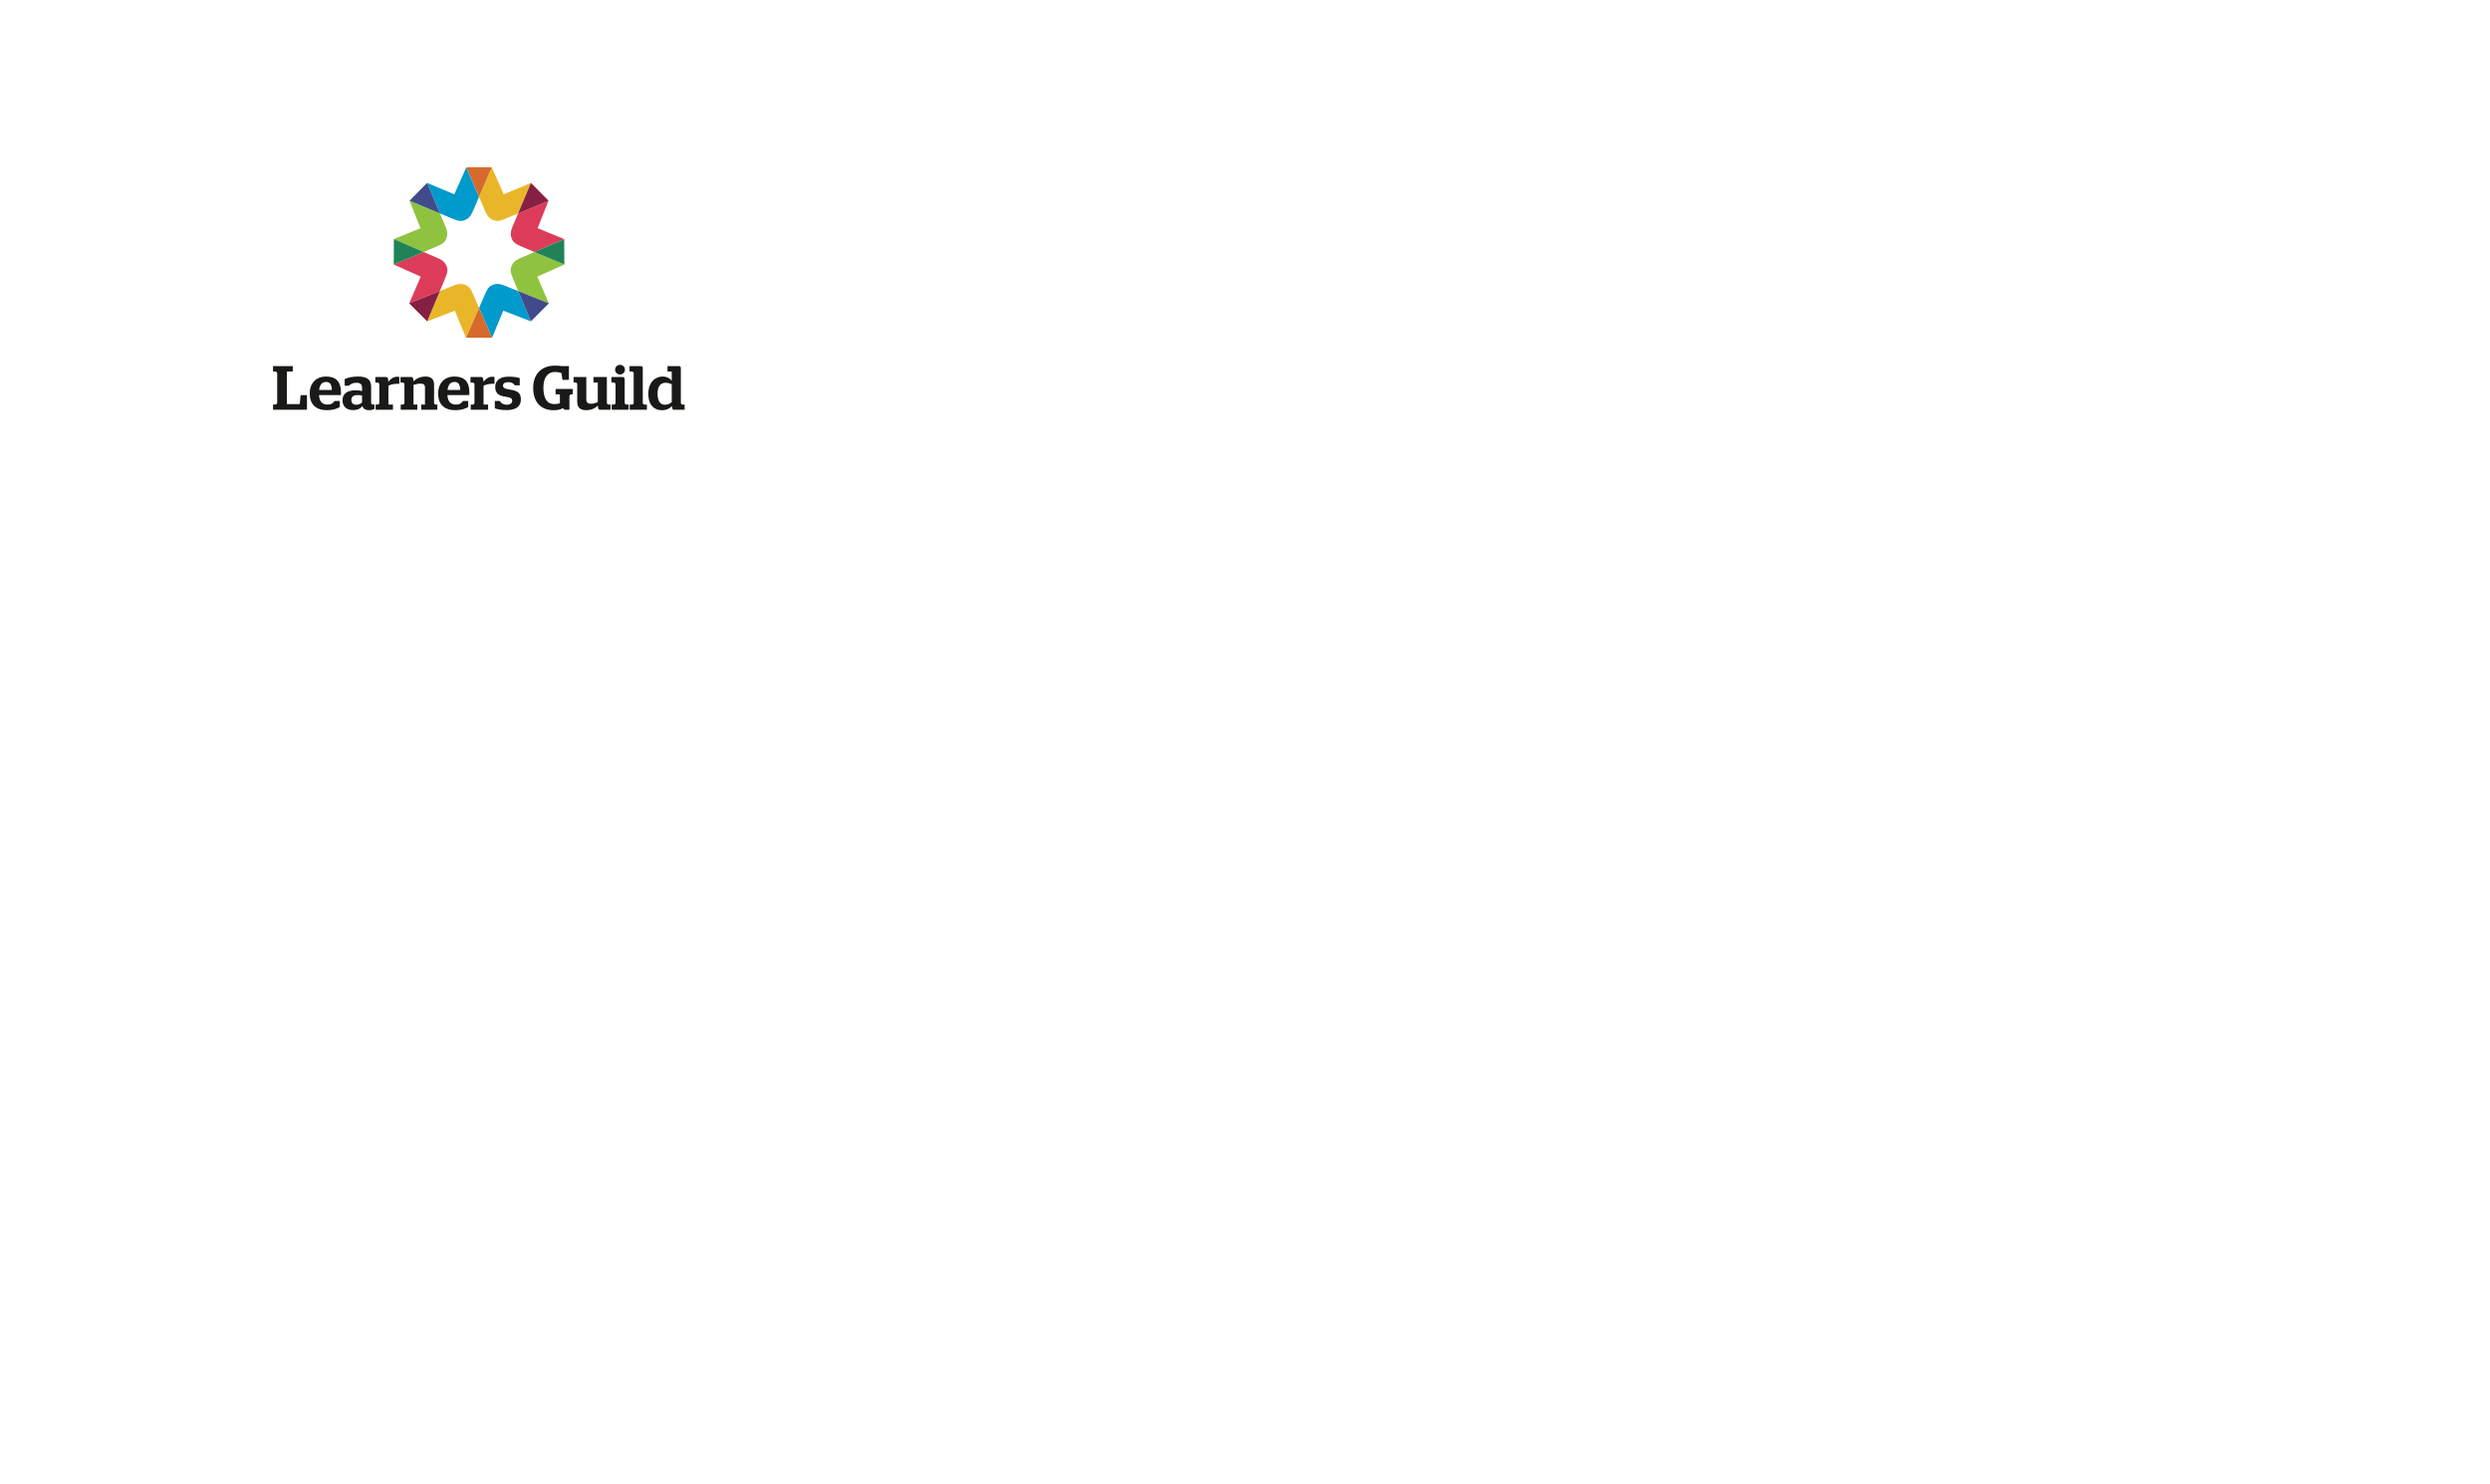
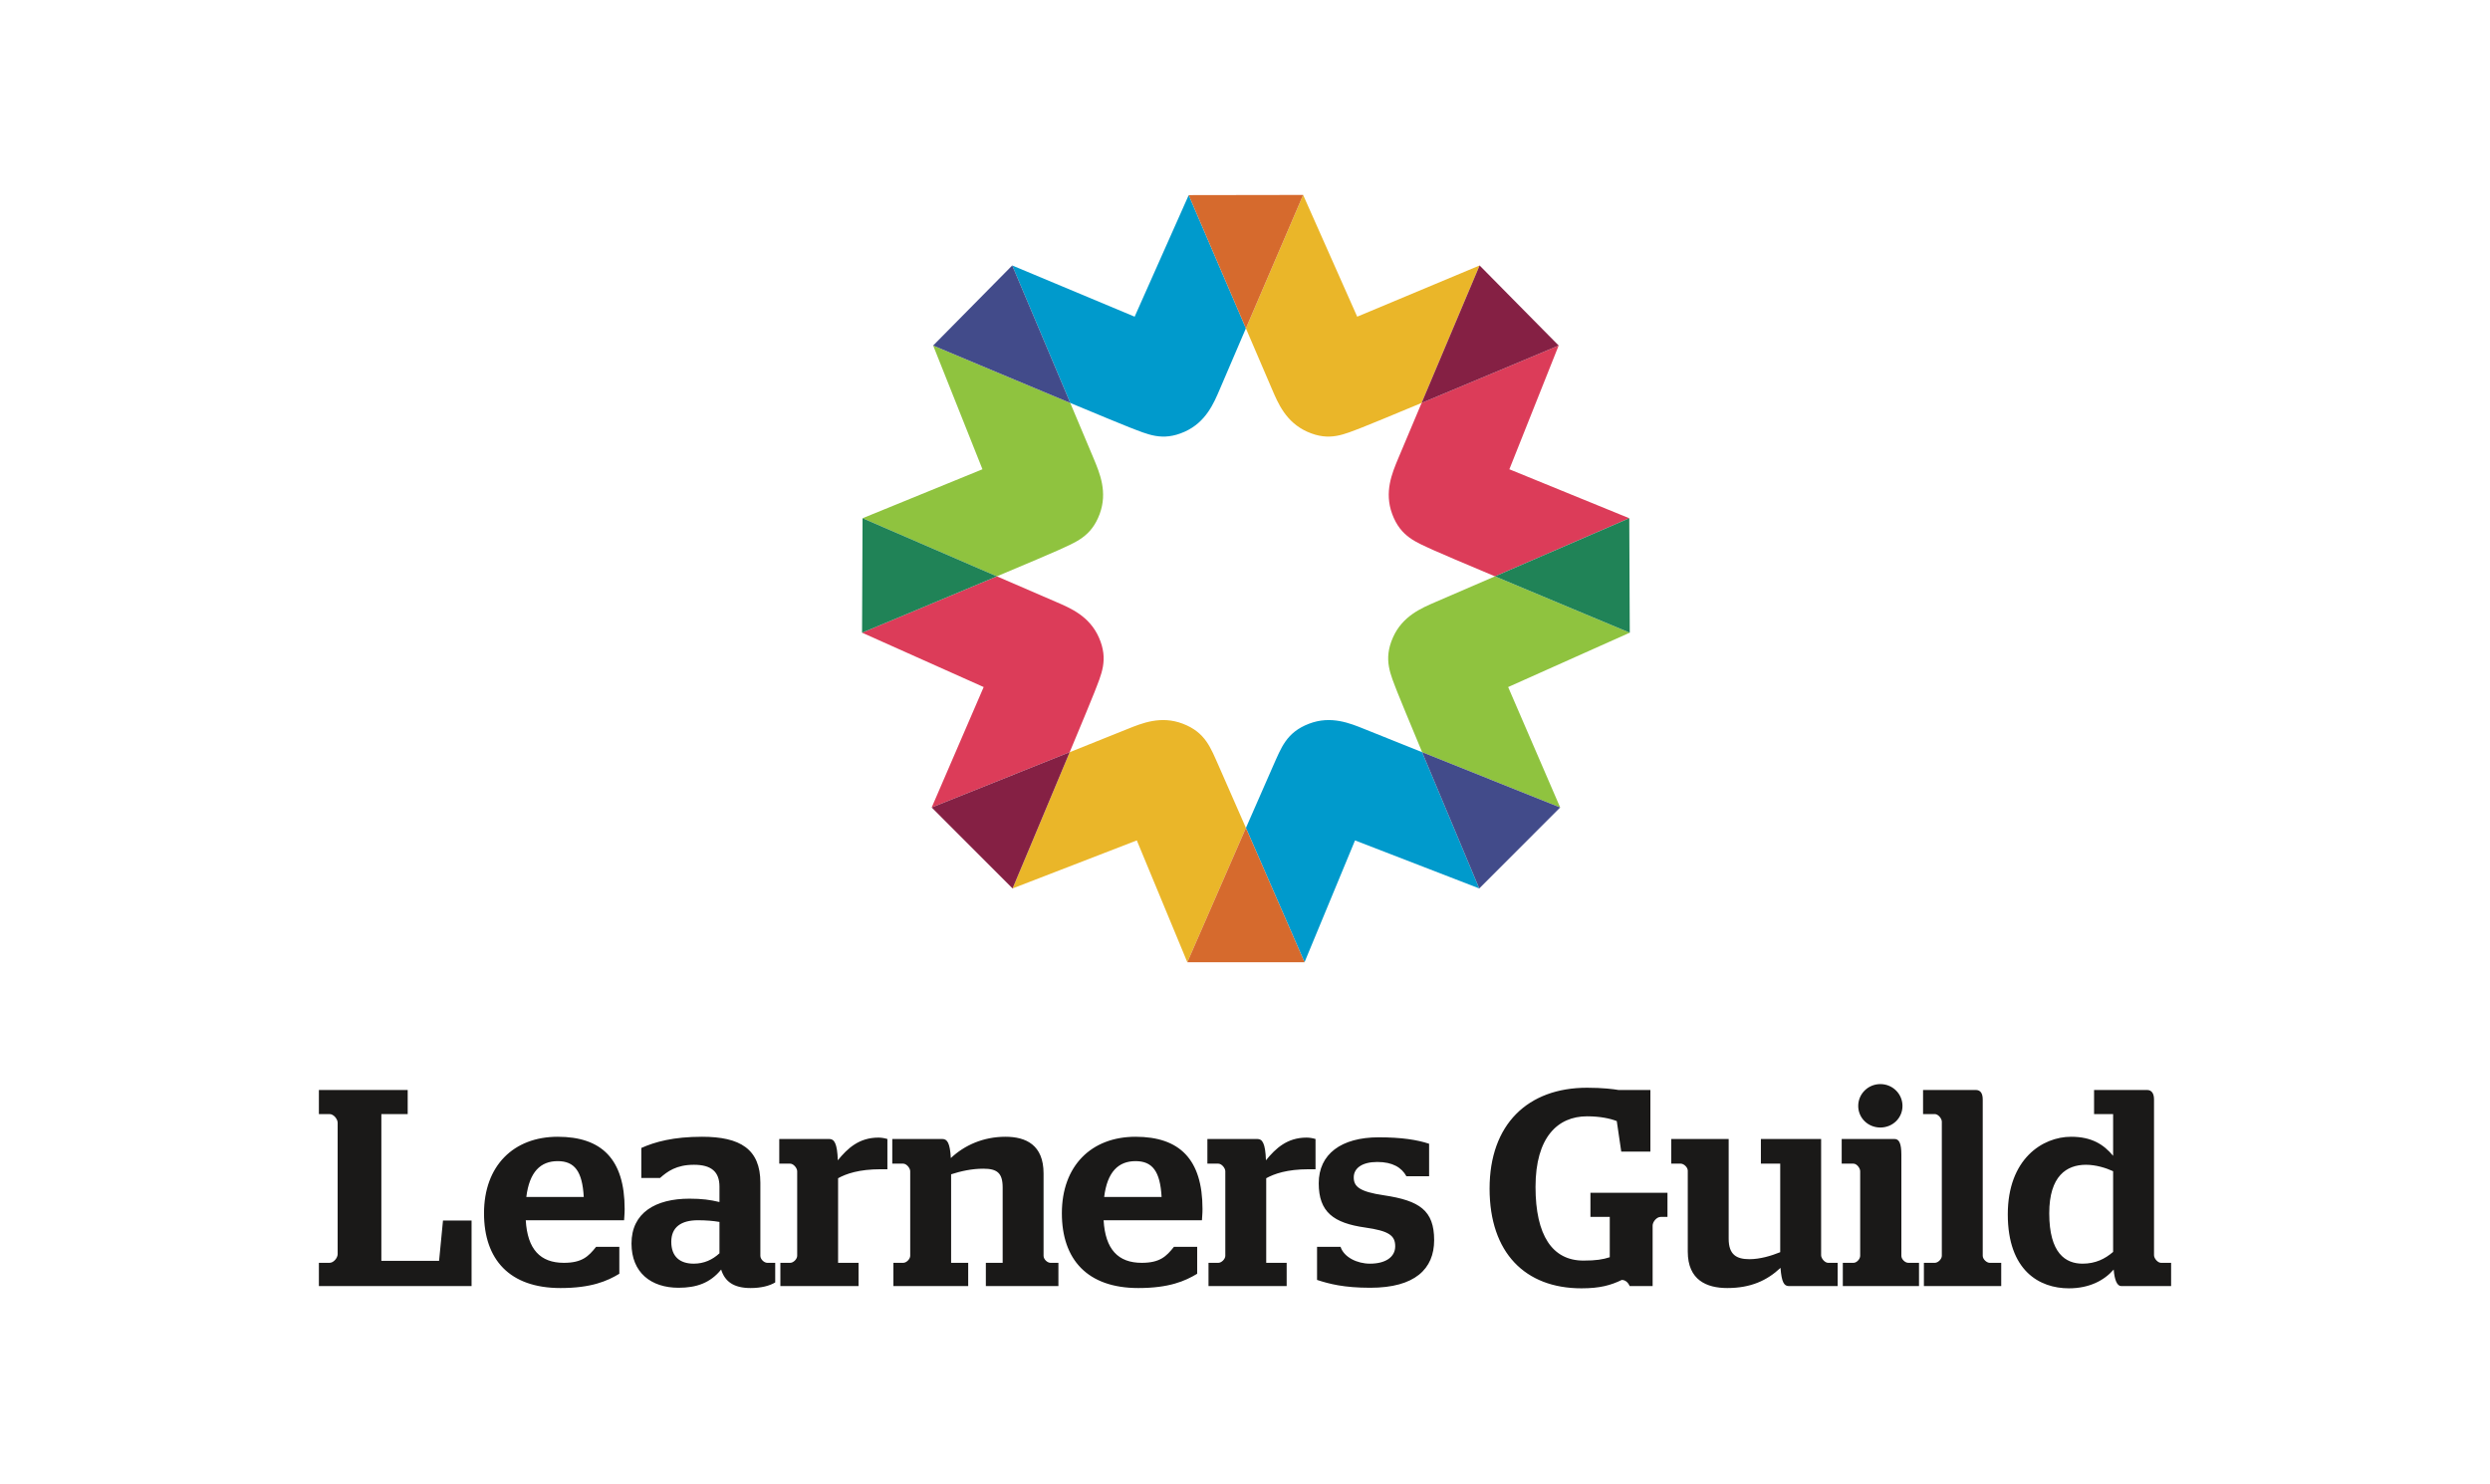
- <svg xmlns="http://www.w3.org/2000/svg" width="2048px" height="1220px" viewBox="0 0 2048 1220" version="1.1">
-   <defs />
-   <g id="Logo" stroke="none" stroke-width="1" fill="none" fill-rule="evenodd">
-     <g id="learners-guild-logo-color">
-       <g id="Vertical-logo-Color" transform="translate(224, 137)">
-         <g>
-           <path d="M0.563,200 L28.47,200 L28.47,188.018 L23.247,188.018 L22.53,195.392 L11.982,195.392 L11.982,168.56 L16.795,168.56 L16.795,164.156 L0.563,164.156 L0.563,168.56 L2.509,168.56 C3.277,168.56 3.994,169.482 3.994,170.147 L3.994,194.163 C3.994,194.828 3.277,195.75 2.509,195.75 L0.563,195.75 L0.563,200 Z M56.348,187.967 C56.348,187.711 56.45,186.84 56.45,185.919 C56.45,176.804 52.251,172.708 44.212,172.708 C36.122,172.708 30.745,178.033 30.745,186.687 C30.745,195.136 35.405,200.358 44.724,200.358 C50.357,200.358 53.275,199.078 55.477,197.747 L55.477,192.831 L51.227,192.831 C49.845,194.572 48.667,195.75 45.339,195.75 C41.037,195.75 38.682,193.292 38.375,187.967 L56.348,187.967 Z M44.212,177.163 C47.284,177.163 48.718,179.006 48.974,183.717 L38.477,183.717 C39.04,179.108 41.088,177.163 44.212,177.163 Z M66.303,200.307 C69.581,200.307 72.09,199.437 74.087,196.979 C74.752,199.13 76.34,200.358 79.463,200.358 C81.409,200.358 82.945,199.949 83.969,199.334 L83.969,195.75 L82.535,195.75 C81.921,195.75 81.255,195.084 81.255,194.47 L81.255,181.105 C81.255,174.961 77.569,172.708 70.605,172.708 C65.382,172.708 62.002,173.629 59.493,174.756 L59.493,180.235 L62.924,180.235 C64.255,179.057 65.894,177.828 69.12,177.828 C72.294,177.828 73.779,179.108 73.779,181.822 L73.779,184.638 C72.09,184.229 70.553,184.024 68.3,184.024 C62.105,184.024 57.701,186.584 57.701,192.217 C57.701,197.542 61.285,200.307 66.303,200.307 Z M69.068,195.904 C66.559,195.904 64.972,194.623 64.972,191.91 C64.972,189.196 66.815,187.967 69.837,187.967 C71.27,187.967 72.602,188.069 73.779,188.274 L73.779,194.009 C72.499,195.187 70.963,195.904 69.068,195.904 Z M84.913,200 L99.199,200 L99.199,195.75 L95.461,195.75 L95.461,180.286 C96.946,179.467 99.301,178.647 103.193,178.647 L104.473,178.647 L104.473,173.117 C103.961,172.964 103.398,172.861 102.835,172.861 C99.301,172.861 97.202,174.807 95.41,177.009 C95.307,173.885 94.744,173.117 93.874,173.117 L84.708,173.117 L84.708,177.623 L86.705,177.623 C87.319,177.623 87.985,178.443 87.985,179.006 L87.985,194.47 C87.985,195.033 87.319,195.75 86.705,195.75 L84.913,195.75 L84.913,200 Z M105.571,200 L119.242,200 L119.242,195.75 L116.119,195.75 L116.119,179.569 C117.86,179.006 119.857,178.545 122.007,178.545 C124.516,178.545 125.54,179.313 125.54,181.976 L125.54,195.75 L122.468,195.75 L122.468,200 L135.73,200 L135.73,195.75 L134.297,195.75 C133.682,195.75 133.016,195.084 133.016,194.47 L133.016,179.416 C133.016,174.193 129.791,172.708 126.053,172.708 C122.007,172.708 118.577,174.244 116.068,176.599 C115.914,173.834 115.402,173.117 114.531,173.117 L105.366,173.117 L105.366,177.623 L107.363,177.623 C107.977,177.623 108.643,178.443 108.643,179.006 L108.643,194.47 C108.643,195.033 107.977,195.75 107.363,195.75 L105.571,195.75 L105.571,200 Z M161.964,187.967 C161.964,187.711 162.067,186.84 162.067,185.919 C162.067,176.804 157.868,172.708 149.829,172.708 C141.738,172.708 136.362,178.033 136.362,186.687 C136.362,195.136 141.021,200.358 150.341,200.358 C155.973,200.358 158.892,199.078 161.094,197.747 L161.094,192.831 L156.844,192.831 C155.461,194.572 154.283,195.75 150.955,195.75 C146.654,195.75 144.298,193.292 143.991,187.967 L161.964,187.967 Z M149.829,177.163 C152.901,177.163 154.335,179.006 154.591,183.717 L144.094,183.717 C144.657,179.108 146.705,177.163 149.829,177.163 Z M163.164,200 L177.45,200 L177.45,195.75 L173.712,195.75 L173.712,180.286 C175.197,179.467 177.553,178.647 181.444,178.647 L182.724,178.647 L182.724,173.117 C182.212,172.964 181.649,172.861 181.086,172.861 C177.553,172.861 175.453,174.807 173.661,177.009 C173.559,173.885 172.995,173.117 172.125,173.117 L162.959,173.117 L162.959,177.623 L164.956,177.623 C165.571,177.623 166.236,178.443 166.236,179.006 L166.236,194.47 C166.236,195.033 165.571,195.75 164.956,195.75 L163.164,195.75 L163.164,200 Z M192.731,200.307 C200.873,200.307 204.406,196.876 204.406,191.602 C204.406,186.175 201.743,184.382 195.24,183.41 C190.683,182.744 189.71,181.771 189.71,180.132 C189.71,178.443 191.246,177.316 194.011,177.316 C196.828,177.316 198.466,178.34 199.337,179.928 L203.484,179.928 L203.484,173.988 C201.334,173.271 198.466,172.81 194.267,172.81 C187.406,172.81 183.31,175.882 183.31,181.208 C183.31,186.482 186.023,188.479 191.81,189.298 C196.111,189.913 197.289,190.732 197.289,192.729 C197.289,194.675 195.548,195.904 192.68,195.904 C190.325,195.904 187.918,194.726 187.304,192.831 L183.002,192.831 L183.002,198.873 C185.204,199.59 187.867,200.307 192.731,200.307 Z M231.333,200.41 C234.712,200.41 236.709,199.846 238.706,198.873 C239.73,198.873 240.14,200 240.14,200 L244.339,200 L244.339,188.94 C244.339,188.274 245.056,187.352 245.824,187.352 L247.053,187.352 L247.053,182.949 L232.971,182.949 L232.971,187.352 L236.504,187.352 L236.504,194.726 C235.224,195.136 233.995,195.34 231.691,195.34 C226.007,195.34 222.935,190.732 222.935,181.873 C222.935,172.81 226.98,168.97 232.357,168.97 C234.763,168.97 236.607,169.379 237.785,169.84 L238.604,175.422 L243.929,175.422 L243.929,164.156 L238.092,164.156 C237.221,164.003 235.224,163.747 232.357,163.747 C221.501,163.747 214.537,170.455 214.537,182.181 C214.537,193.907 221.04,200.41 231.333,200.41 Z M257.981,200.358 C262.283,200.358 265.252,198.976 267.71,196.672 C267.915,199.334 268.376,200 269.246,200 L278.156,200 L278.156,195.75 L276.415,195.75 C275.801,195.75 275.135,194.931 275.135,194.367 L275.135,173.117 L264.126,173.117 L264.126,177.623 L267.659,177.623 L267.659,193.804 C266.021,194.47 263.972,195.084 262.027,195.084 C259.671,195.084 258.237,194.265 258.237,191.346 L258.237,173.117 L247.74,173.117 L247.74,177.623 L249.481,177.623 C250.045,177.623 250.761,178.289 250.761,178.903 L250.761,193.702 C250.761,198.925 254.243,200.358 257.981,200.358 Z M279.1,200 L293.028,200 L293.028,195.75 L291.082,195.75 C290.467,195.75 289.802,195.084 289.802,194.47 L289.802,175.985 C289.802,173.937 289.392,173.117 288.573,173.117 L278.895,173.117 L278.895,177.623 L281.046,177.623 C281.66,177.623 282.275,178.443 282.275,179.006 L282.275,194.47 C282.275,195.033 281.66,195.75 281.046,195.75 L279.1,195.75 L279.1,200 Z M285.961,171.018 C288.214,171.018 290.007,169.277 290.007,167.075 C290.007,164.873 288.214,163.081 285.961,163.081 C283.708,163.081 281.916,164.873 281.916,167.075 C281.916,169.277 283.708,171.018 285.961,171.018 Z M293.92,200 L308.053,200 L308.053,195.75 L305.953,195.75 C305.39,195.75 304.673,195.084 304.673,194.47 L304.673,165.897 C304.673,164.771 304.264,164.156 303.393,164.156 L293.767,164.156 L293.767,168.56 L295.917,168.56 C296.532,168.56 297.197,169.379 297.197,169.943 L297.197,194.47 C297.197,195.033 296.532,195.75 295.917,195.75 L293.92,195.75 L293.92,200 Z M320.415,200.41 C324.153,200.41 326.867,198.976 328.608,196.979 C328.762,198.873 329.222,200 329.991,200 L339.105,200 L339.105,195.75 L337.262,195.75 C336.647,195.75 335.982,194.931 335.982,194.367 L335.982,165.897 C335.982,164.822 335.572,164.156 334.701,164.156 L325.024,164.156 L325.024,168.56 L328.506,168.56 L328.506,176.19 C326.765,174.09 324.563,172.708 320.825,172.708 C315.602,172.708 309.252,176.753 309.252,186.891 C309.252,197.184 315.039,200.41 320.415,200.41 Z M322.924,195.904 C319.852,195.904 316.831,194.06 316.831,186.687 C316.831,179.876 320.006,177.828 323.539,177.828 C325.331,177.828 327.174,178.391 328.506,179.006 L328.506,193.753 C327.021,195.033 325.28,195.904 322.924,195.904 Z" id="Learners-Guild" fill="#1A1918" />
-           <g id="Group-33" transform="translate(99, 0)">
-             <g id="Group-2">
-               <path d="M81.713,140.812 L90.943,118.54 L113.65,127.319 C113.65,127.319 107.635,113.004 103.211,102.416 C97.858,100.269 93.524,98.534 92.641,98.178 C90.014,97.121 86.551,95.683 82.553,97.207 C78.361,98.802 77.443,101.665 75.988,104.885 C75.524,105.921 73.471,110.602 71.004,116.257 C75.617,126.829 81.713,140.812 81.713,140.812" id="Fill-1" fill="#009ACC" />
-               <path d="M141.16,80.571 C141.16,80.571 127.08,74.708 116.527,70.272 C111.045,72.642 106.572,74.576 105.67,74.961 C103.078,76.08 99.613,77.527 97.881,81.437 C96.06,85.538 97.447,88.205 98.705,91.506 C99.105,92.536 100.951,96.987 103.211,102.417 C113.812,106.663 128.441,112.521 128.441,112.521 L118.931,90.509 L141.16,80.571 Z" id="Fill-3" fill="#8FC33F" />
-               <path d="M113.65,127.318 L128.441,112.521 C128.441,112.521 113.812,106.663 103.211,102.417 C107.634,113.004 113.65,127.318 113.65,127.318" id="Fill-5" fill="#424B8A" />
-               <path d="M98.809,48.795 C97.723,51.412 96.252,54.859 97.735,58.873 C99.289,63.083 102.141,64.029 105.35,65.515 C106.366,65.99 110.955,67.931 116.528,70.273 C126.965,65.756 141.071,59.654 141.071,59.654 L119.153,50.704 L128.164,28.086 C128.164,28.086 113.729,34.154 103.114,38.58 C100.922,43.765 99.17,47.929 98.809,48.795" id="Fill-7" fill="#DC3C59" />
-               <path d="M141.16,80.571 L141.07,59.654 C141.07,59.654 126.965,65.756 116.527,70.272 C127.08,74.708 141.16,80.571 141.16,80.571" id="Fill-9" fill="#208357" />
-               <path d="M75.756,36.03 C76.871,38.636 78.309,42.098 82.217,43.844 C86.309,45.674 88.983,44.295 92.285,43.041 C93.311,42.65 97.719,40.827 103.113,38.58 C107.526,28.099 113.715,13.452 113.715,13.452 L91.342,22.812 L81.461,0.561 C81.461,0.561 75.481,14.503 70.998,24.943 C73.402,30.533 75.371,35.122 75.756,36.03" id="Fill-11" fill="#EAB629" />
-               <path d="M128.164,28.086 L113.715,13.452 C113.715,13.452 107.525,28.1 103.113,38.58 C113.728,34.154 128.164,28.086 128.164,28.086" id="Fill-13" fill="#852044" />
-               <path d="M60.293,140.812 C60.293,140.812 66.385,126.829 71.004,116.257 C68.531,110.602 66.482,105.921 66.014,104.885 C64.563,101.665 63.645,98.802 59.455,97.207 C55.453,95.683 51.992,97.121 49.361,98.178 C48.479,98.534 44.15,100.269 38.791,102.416 C34.373,113.004 28.352,127.319 28.352,127.319 L51.061,118.54 L60.293,140.812 Z" id="Fill-15" fill="#EAB629" />
-               <path d="M43.297,91.506 C44.561,88.205 45.942,85.538 44.125,81.438 C42.389,77.527 38.928,76.08 36.328,74.961 C35.43,74.576 30.957,72.643 25.481,70.273 C14.928,74.708 0.842,80.571 0.842,80.571 L23.07,90.509 L13.567,112.522 C13.567,112.522 28.193,106.663 38.791,102.417 C41.057,96.987 42.902,92.536 43.297,91.506" id="Fill-17" fill="#DC3C59" />
-               <path d="M13.566,112.522 L28.351,127.319 C28.351,127.319 34.373,113.004 38.791,102.418 C28.193,106.663 13.566,112.522 13.566,112.522" id="Fill-19" fill="#852044" />
-               <path d="M36.658,65.515 C39.867,64.03 42.715,63.083 44.273,58.873 C45.754,54.86 44.279,51.412 43.197,48.795 C42.832,47.929 41.08,43.765 38.894,38.58 C28.277,34.155 13.838,28.086 13.838,28.086 L22.849,50.704 L0.931,59.655 C0.931,59.655 15.037,65.756 25.48,70.273 C31.051,67.931 35.637,65.991 36.658,65.515" id="Fill-21" fill="#8FC33F" />
-               <path d="M0.932,59.654 L0.842,80.571 C0.842,80.571 14.928,74.708 25.481,70.272 C15.037,65.756 0.932,59.654 0.932,59.654" id="Fill-23" fill="#208357" />
-               <path d="M49.717,43.041 C53.024,44.295 55.694,45.674 59.791,43.845 C63.699,42.099 65.131,38.637 66.246,36.03 C66.635,35.122 68.606,30.534 70.998,24.943 C66.522,14.514 60.545,0.594 60.545,0.594 L50.664,22.812 L28.287,13.452 C28.287,13.452 34.473,28.1 38.895,38.58 C44.289,40.827 48.696,42.65 49.717,43.041" id="Fill-25" fill="#009ACC" />
-               <path d="M81.461,0.561 L60.545,0.594 C60.545,0.594 66.522,14.514 70.998,24.944 C75.481,14.502 81.461,0.561 81.461,0.561" id="Fill-27" fill="#D66A2D" />
-               <path d="M28.287,13.452 L13.838,28.086 C13.838,28.086 28.277,34.154 38.894,38.58 C34.473,28.099 28.287,13.452 28.287,13.452" id="Fill-29" fill="#424B8A" />
-               <path d="M71.004,116.258 C66.385,126.829 60.293,140.813 60.293,140.813 L81.713,140.813 C81.713,140.813 75.617,126.829 71.004,116.258" id="Fill-31" fill="#D66A2D" />
-             </g>
-           </g>
-         </g>
-       </g>
+ <svg xmlns="http://www.w3.org/2000/svg" version="1.1" x="0" y="0" width="2048" height="1220" viewBox="0, 0, 2048, 1220">
+   <g id="Logo">
+     <path d="M262.281,1057.815 L387.862,1057.815 L387.862,1003.896 L364.358,1003.896 L361.133,1037.077 L313.665,1037.077 L313.665,916.335 L335.325,916.335 L335.325,896.519 L262.281,896.519 L262.281,916.335 L271.037,916.335 C274.493,916.335 277.719,920.483 277.719,923.479 L277.719,1031.547 C277.719,1034.542 274.493,1038.69 271.037,1038.69 L262.281,1038.69 L262.281,1057.815 z M513.311,1003.666 C513.311,1002.514 513.771,998.596 513.771,994.449 C513.771,953.434 494.877,935 458.7,935 C422.294,935 398.099,958.964 398.099,997.905 C398.099,1035.925 419.068,1059.428 461.005,1059.428 C486.351,1059.428 499.485,1053.667 509.393,1047.677 L509.393,1025.556 L490.268,1025.556 C484.047,1033.39 478.747,1038.69 463.77,1038.69 C444.414,1038.69 433.815,1027.63 432.432,1003.666 L513.311,1003.666 z M458.7,955.047 C472.526,955.047 478.978,963.342 480.13,984.541 L432.893,984.541 C435.428,963.803 444.645,955.047 458.7,955.047 z M558.112,1059.198 C572.859,1059.198 584.149,1055.281 593.136,1044.22 C596.131,1053.898 603.275,1059.428 617.33,1059.428 C626.086,1059.428 632.999,1057.585 637.608,1054.82 L637.608,1038.69 L631.156,1038.69 C628.391,1038.69 625.395,1035.695 625.395,1032.929 L625.395,972.789 C625.395,945.138 608.805,935 577.467,935 C553.964,935 538.756,939.147 527.465,944.217 L527.465,968.872 L542.904,968.872 C548.895,963.572 556.268,958.042 570.785,958.042 C585.071,958.042 591.753,963.803 591.753,976.015 L591.753,988.688 C584.149,986.845 577.237,985.923 567.098,985.923 C539.217,985.923 519.401,997.444 519.401,1022.791 C519.401,1046.755 535.53,1059.198 558.112,1059.198 z M570.555,1039.381 C559.264,1039.381 552.121,1033.621 552.121,1021.408 C552.121,1009.196 560.416,1003.666 574.011,1003.666 C580.463,1003.666 586.454,1004.127 591.753,1005.048 L591.753,1030.856 C585.993,1036.155 579.08,1039.381 570.555,1039.381 z M641.854,1057.815 L706.142,1057.815 L706.142,1038.69 L689.321,1038.69 L689.321,969.102 C696.004,965.416 706.603,961.729 724.115,961.729 L729.876,961.729 L729.876,936.843 C727.572,936.152 725.037,935.691 722.502,935.691 C706.603,935.691 697.156,944.447 689.091,954.355 C688.63,940.299 686.095,936.843 682.178,936.843 L640.933,936.843 L640.933,957.12 L649.919,957.12 C652.684,957.12 655.68,960.807 655.68,963.342 L655.68,1032.929 C655.68,1035.464 652.684,1038.69 649.919,1038.69 L641.854,1038.69 L641.854,1057.815 z M734.814,1057.815 L796.337,1057.815 L796.337,1038.69 L782.281,1038.69 L782.281,965.876 C790.115,963.342 799.102,961.268 808.779,961.268 C820.07,961.268 824.679,964.724 824.679,976.706 L824.679,1038.69 L810.853,1038.69 L810.853,1057.815 L870.533,1057.815 L870.533,1038.69 L864.081,1038.69 C861.316,1038.69 858.32,1035.695 858.32,1032.929 L858.32,965.185 C858.32,941.682 843.804,935 826.983,935 C808.779,935 793.341,941.912 782.05,952.512 C781.359,940.069 779.055,936.843 775.138,936.843 L733.892,936.843 L733.892,957.12 L742.878,957.12 C745.644,957.12 748.639,960.807 748.639,963.342 L748.639,1032.929 C748.639,1035.464 745.644,1038.69 742.878,1038.69 L734.814,1038.69 L734.814,1057.815 z M988.585,1003.666 C988.585,1002.514 989.046,998.596 989.046,994.449 C989.046,953.434 970.151,935 933.975,935 C897.568,935 873.374,958.964 873.374,997.905 C873.374,1035.925 894.342,1059.428 936.279,1059.428 C961.626,1059.428 974.76,1053.667 984.668,1047.677 L984.668,1025.556 L965.543,1025.556 C959.322,1033.39 954.022,1038.69 939.044,1038.69 C919.689,1038.69 909.089,1027.63 907.707,1003.666 L988.585,1003.666 z M933.975,955.047 C947.8,955.047 954.252,963.342 955.404,984.541 L908.168,984.541 C910.702,963.803 919.919,955.047 933.975,955.047 z M993.984,1057.815 L1058.272,1057.815 L1058.272,1038.69 L1041.451,1038.69 L1041.451,969.102 C1048.133,965.416 1058.733,961.729 1076.245,961.729 L1082.005,961.729 L1082.005,936.843 C1079.701,936.152 1077.167,935.691 1074.632,935.691 C1058.733,935.691 1049.286,944.447 1041.221,954.355 C1040.76,940.299 1038.225,936.843 1034.308,936.843 L993.062,936.843 L993.062,957.12 L1002.049,957.12 C1004.814,957.12 1007.809,960.807 1007.809,963.342 L1007.809,1032.929 C1007.809,1035.464 1004.814,1038.69 1002.049,1038.69 L993.984,1038.69 L993.984,1057.815 z M1127.037,1059.198 C1163.674,1059.198 1179.573,1043.759 1179.573,1020.026 C1179.573,995.601 1167.591,987.536 1138.328,983.158 C1117.82,980.163 1113.442,975.785 1113.442,968.411 C1113.442,960.807 1120.355,955.738 1132.798,955.738 C1145.471,955.738 1152.844,960.346 1156.762,967.489 L1175.426,967.489 L1175.426,940.76 C1165.748,937.534 1152.844,935.461 1133.95,935.461 C1103.073,935.461 1084.639,949.286 1084.639,973.25 C1084.639,996.983 1096.852,1005.97 1122.889,1009.657 C1142.245,1012.422 1147.545,1016.109 1147.545,1025.095 C1147.545,1033.851 1139.71,1039.381 1126.807,1039.381 C1116.207,1039.381 1105.377,1034.082 1102.612,1025.556 L1083.257,1025.556 L1083.257,1052.746 C1093.165,1055.972 1105.147,1059.198 1127.037,1059.198 z M1300.744,1059.659 C1315.951,1059.659 1324.938,1057.124 1333.924,1052.746 C1338.533,1052.746 1340.376,1057.815 1340.376,1057.815 L1359.271,1057.815 L1359.271,1008.044 C1359.271,1005.048 1362.497,1000.901 1365.953,1000.901 L1371.483,1000.901 L1371.483,981.084 L1308.117,981.084 L1308.117,1000.901 L1324.016,1000.901 L1324.016,1034.082 C1318.256,1035.925 1312.725,1036.847 1302.356,1036.847 C1276.78,1036.847 1262.954,1016.109 1262.954,976.245 C1262.954,935.461 1281.158,918.179 1305.352,918.179 C1316.182,918.179 1324.477,920.022 1329.777,922.096 L1333.464,947.212 L1357.427,947.212 L1357.427,896.519 L1331.159,896.519 C1327.242,895.828 1318.256,894.676 1305.352,894.676 C1256.502,894.676 1225.165,924.861 1225.165,977.628 C1225.165,1030.395 1254.428,1059.659 1300.744,1059.659 z M1420.662,1059.428 C1440.018,1059.428 1453.382,1053.207 1464.443,1042.838 C1465.365,1054.82 1467.438,1057.815 1471.355,1057.815 L1511.449,1057.815 L1511.449,1038.69 L1503.615,1038.69 C1500.85,1038.69 1497.854,1035.003 1497.854,1032.469 L1497.854,936.843 L1448.313,936.843 L1448.313,957.12 L1464.212,957.12 L1464.212,1029.934 C1456.839,1032.929 1447.622,1035.695 1438.866,1035.695 C1428.266,1035.695 1421.815,1032.008 1421.815,1018.874 L1421.815,936.843 L1374.578,936.843 L1374.578,957.12 L1382.412,957.12 C1384.947,957.12 1388.173,960.116 1388.173,962.881 L1388.173,1029.473 C1388.173,1052.976 1403.842,1059.428 1420.662,1059.428 z M1515.696,1057.815 L1578.371,1057.815 L1578.371,1038.69 L1569.615,1038.69 C1566.849,1038.69 1563.854,1035.695 1563.854,1032.929 L1563.854,949.747 C1563.854,940.53 1562.011,936.843 1558.324,936.843 L1514.774,936.843 L1514.774,957.12 L1524.452,957.12 C1527.217,957.12 1529.982,960.807 1529.982,963.342 L1529.982,1032.929 C1529.982,1035.464 1527.217,1038.69 1524.452,1038.69 L1515.696,1038.69 L1515.696,1057.815 z M1546.572,927.396 C1556.711,927.396 1564.776,919.561 1564.776,909.653 C1564.776,899.745 1556.711,891.68 1546.572,891.68 C1536.434,891.68 1528.369,899.745 1528.369,909.653 C1528.369,919.561 1536.434,927.396 1546.572,927.396 z M1582.387,1057.815 L1645.984,1057.815 L1645.984,1038.69 L1636.536,1038.69 C1634.002,1038.69 1630.776,1035.695 1630.776,1032.929 L1630.776,904.353 C1630.776,899.284 1628.932,896.519 1625.015,896.519 L1581.696,896.519 L1581.696,916.335 L1591.373,916.335 C1594.138,916.335 1597.134,920.022 1597.134,922.557 L1597.134,1032.929 C1597.134,1035.464 1594.138,1038.69 1591.373,1038.69 L1582.387,1038.69 L1582.387,1057.815 z M1701.615,1059.659 C1718.435,1059.659 1730.648,1053.207 1738.482,1044.22 C1739.173,1052.746 1741.247,1057.815 1744.704,1057.815 L1785.719,1057.815 L1785.719,1038.69 L1777.424,1038.69 C1774.659,1038.69 1771.663,1035.003 1771.663,1032.469 L1771.663,904.353 C1771.663,899.515 1769.82,896.519 1765.903,896.519 L1722.353,896.519 L1722.353,916.335 L1738.021,916.335 L1738.021,950.668 C1730.187,941.221 1720.279,935 1703.458,935 C1679.955,935 1651.382,953.203 1651.382,998.827 C1651.382,1045.142 1677.42,1059.659 1701.615,1059.659 z M1712.905,1039.381 C1699.08,1039.381 1685.485,1031.086 1685.485,997.905 C1685.485,967.259 1699.771,958.042 1715.67,958.042 C1723.735,958.042 1732.03,960.577 1738.021,963.342 L1738.021,1029.703 C1731.339,1035.464 1723.505,1039.381 1712.905,1039.381 z" fill="#1A1918" id="Learners-Guild" />
+     <g id="Group-2">
+       <path d="M1072.954,791.472 L1114.49,691.248 L1216.671,730.749 C1216.671,730.749 1189.604,666.331 1169.695,618.69 C1145.607,609.028 1126.104,601.221 1122.13,599.619 C1110.309,594.858 1094.725,588.391 1076.734,595.245 C1057.87,602.427 1053.74,615.306 1047.192,629.8 C1045.104,634.458 1035.865,655.522 1024.764,680.974 C1045.522,728.548 1072.954,791.472 1072.954,791.472" fill="#009ACC" id="Fill-1" />
+       <path d="M1340.467,520.386 C1340.467,520.386 1277.107,494.003 1229.619,474.041 C1204.95,484.706 1184.821,493.409 1180.762,495.141 C1169.098,500.177 1153.506,506.688 1145.712,524.283 C1137.517,542.738 1143.759,554.739 1149.42,569.594 C1151.22,574.229 1159.527,594.258 1169.697,618.693 C1217.401,637.8 1283.232,664.161 1283.232,664.161 L1240.437,565.107 L1340.467,520.386 z" fill="#8FC33F" id="Fill-3" />
+       <path d="M1216.673,730.748 L1283.233,664.162 C1283.233,664.162 1217.402,637.801 1169.698,618.694 C1189.601,666.335 1216.673,730.748 1216.673,730.748" fill="#424B8A" id="Fill-5" />
+       <path d="M1149.885,377.393 C1144.998,389.169 1138.379,404.681 1145.052,422.744 C1152.045,441.689 1164.879,445.946 1179.32,452.633 C1183.892,454.77 1204.542,463.505 1229.621,474.044 C1276.587,453.717 1340.064,426.258 1340.064,426.258 L1241.433,385.983 L1281.983,284.202 C1281.983,284.202 1217.025,311.508 1169.258,331.425 C1159.394,354.758 1151.51,373.496 1149.885,377.393" fill="#DC3C59" id="Fill-7" />
+       <path d="M1340.467,520.386 L1340.062,426.26 C1340.062,426.26 1276.59,453.719 1229.619,474.041 C1277.107,494.003 1340.467,520.386 1340.467,520.386" fill="#208357" id="Fill-9" />
+       <path d="M1046.148,319.952 C1051.165,331.679 1057.636,347.258 1075.222,355.115 C1093.636,363.35 1105.669,357.145 1120.528,351.501 C1125.145,349.742 1144.981,341.538 1169.254,331.427 C1189.113,284.262 1216.963,218.351 1216.963,218.351 L1116.285,260.471 L1071.82,160.341 C1071.82,160.341 1044.91,223.08 1024.737,270.06 C1035.555,295.215 1044.415,315.866 1046.148,319.952" fill="#EAB629" id="Fill-11" />
+       <path d="M1281.985,284.202 L1216.964,218.349 C1216.964,218.349 1189.109,284.265 1169.255,331.425 C1217.023,311.508 1281.985,284.202 1281.985,284.202" fill="#852044" id="Fill-13" />
+       <path d="M976.565,791.472 C976.565,791.472 1003.979,728.548 1024.764,680.974 C1013.636,655.522 1004.415,634.458 1002.309,629.8 C995.78,615.306 991.649,602.427 972.794,595.245 C954.785,588.391 939.21,594.858 927.371,599.619 C923.402,601.221 903.921,609.028 879.806,618.69 C859.925,666.331 832.83,730.749 832.83,730.749 L935.021,691.248 L976.565,791.472 z" fill="#EAB629" id="Fill-15" />
+       <path d="M900.082,569.592 C905.77,554.738 911.985,542.736 903.808,524.286 C895.996,506.687 880.422,500.175 868.722,495.14 C864.681,493.407 844.552,484.709 819.91,474.044 C772.422,494.001 709.035,520.385 709.035,520.385 L809.061,565.106 L766.297,664.164 C766.297,664.164 832.114,637.799 879.805,618.692 C890.002,594.257 898.305,574.227 900.082,569.592" fill="#DC3C59" id="Fill-17" />
+       <path d="M766.295,664.162 L832.828,730.749 C832.828,730.749 859.927,666.331 879.808,618.694 C832.117,637.801 766.295,664.162 766.295,664.162" fill="#852044" id="Fill-19" />
+       <path d="M870.208,452.631 C884.649,445.949 897.465,441.687 904.476,422.742 C911.14,404.684 904.503,389.168 899.634,377.391 C897.991,373.494 890.107,354.756 880.27,331.424 C832.494,311.511 767.518,284.201 767.518,284.201 L808.068,385.982 L709.437,426.261 C709.437,426.261 772.914,453.716 819.907,474.042 C844.977,463.503 865.614,454.773 870.208,452.631" fill="#8FC33F" id="Fill-21" />
+       <path d="M709.439,426.26 L709.034,520.386 C709.034,520.386 772.421,494.003 819.909,474.041 C772.911,453.719 709.439,426.26 709.439,426.26" fill="#208357" id="Fill-23" />
+       <path d="M928.972,351.5 C943.854,357.143 955.869,363.349 974.305,355.118 C991.891,347.261 998.335,331.682 1003.353,319.951 C1005.103,315.865 1013.973,295.219 1024.737,270.059 C1004.595,223.129 977.698,160.489 977.698,160.489 L933.234,260.47 L832.537,218.35 C832.537,218.35 860.374,284.266 880.273,331.426 C904.546,341.537 924.378,349.741 928.972,351.5" fill="#009ACC" id="Fill-25" />
+       <path d="M1071.82,160.342 L977.698,160.486 C977.698,160.486 1004.595,223.126 1024.737,270.061 C1044.91,223.077 1071.82,160.342 1071.82,160.342" fill="#D66A2D" id="Fill-27" />
+       <path d="M832.538,218.35 L767.518,284.203 C767.518,284.203 832.493,311.509 880.27,331.426 C860.375,284.262 832.538,218.35 832.538,218.35" fill="#424B8A" id="Fill-29" />
+       <path d="M1024.764,680.976 C1003.978,728.545 976.564,791.473 976.564,791.473 L1072.954,791.473 C1072.954,791.473 1045.522,728.545 1024.764,680.976" fill="#D66A2D" id="Fill-31" />
    </g>
  </g>
</svg>
